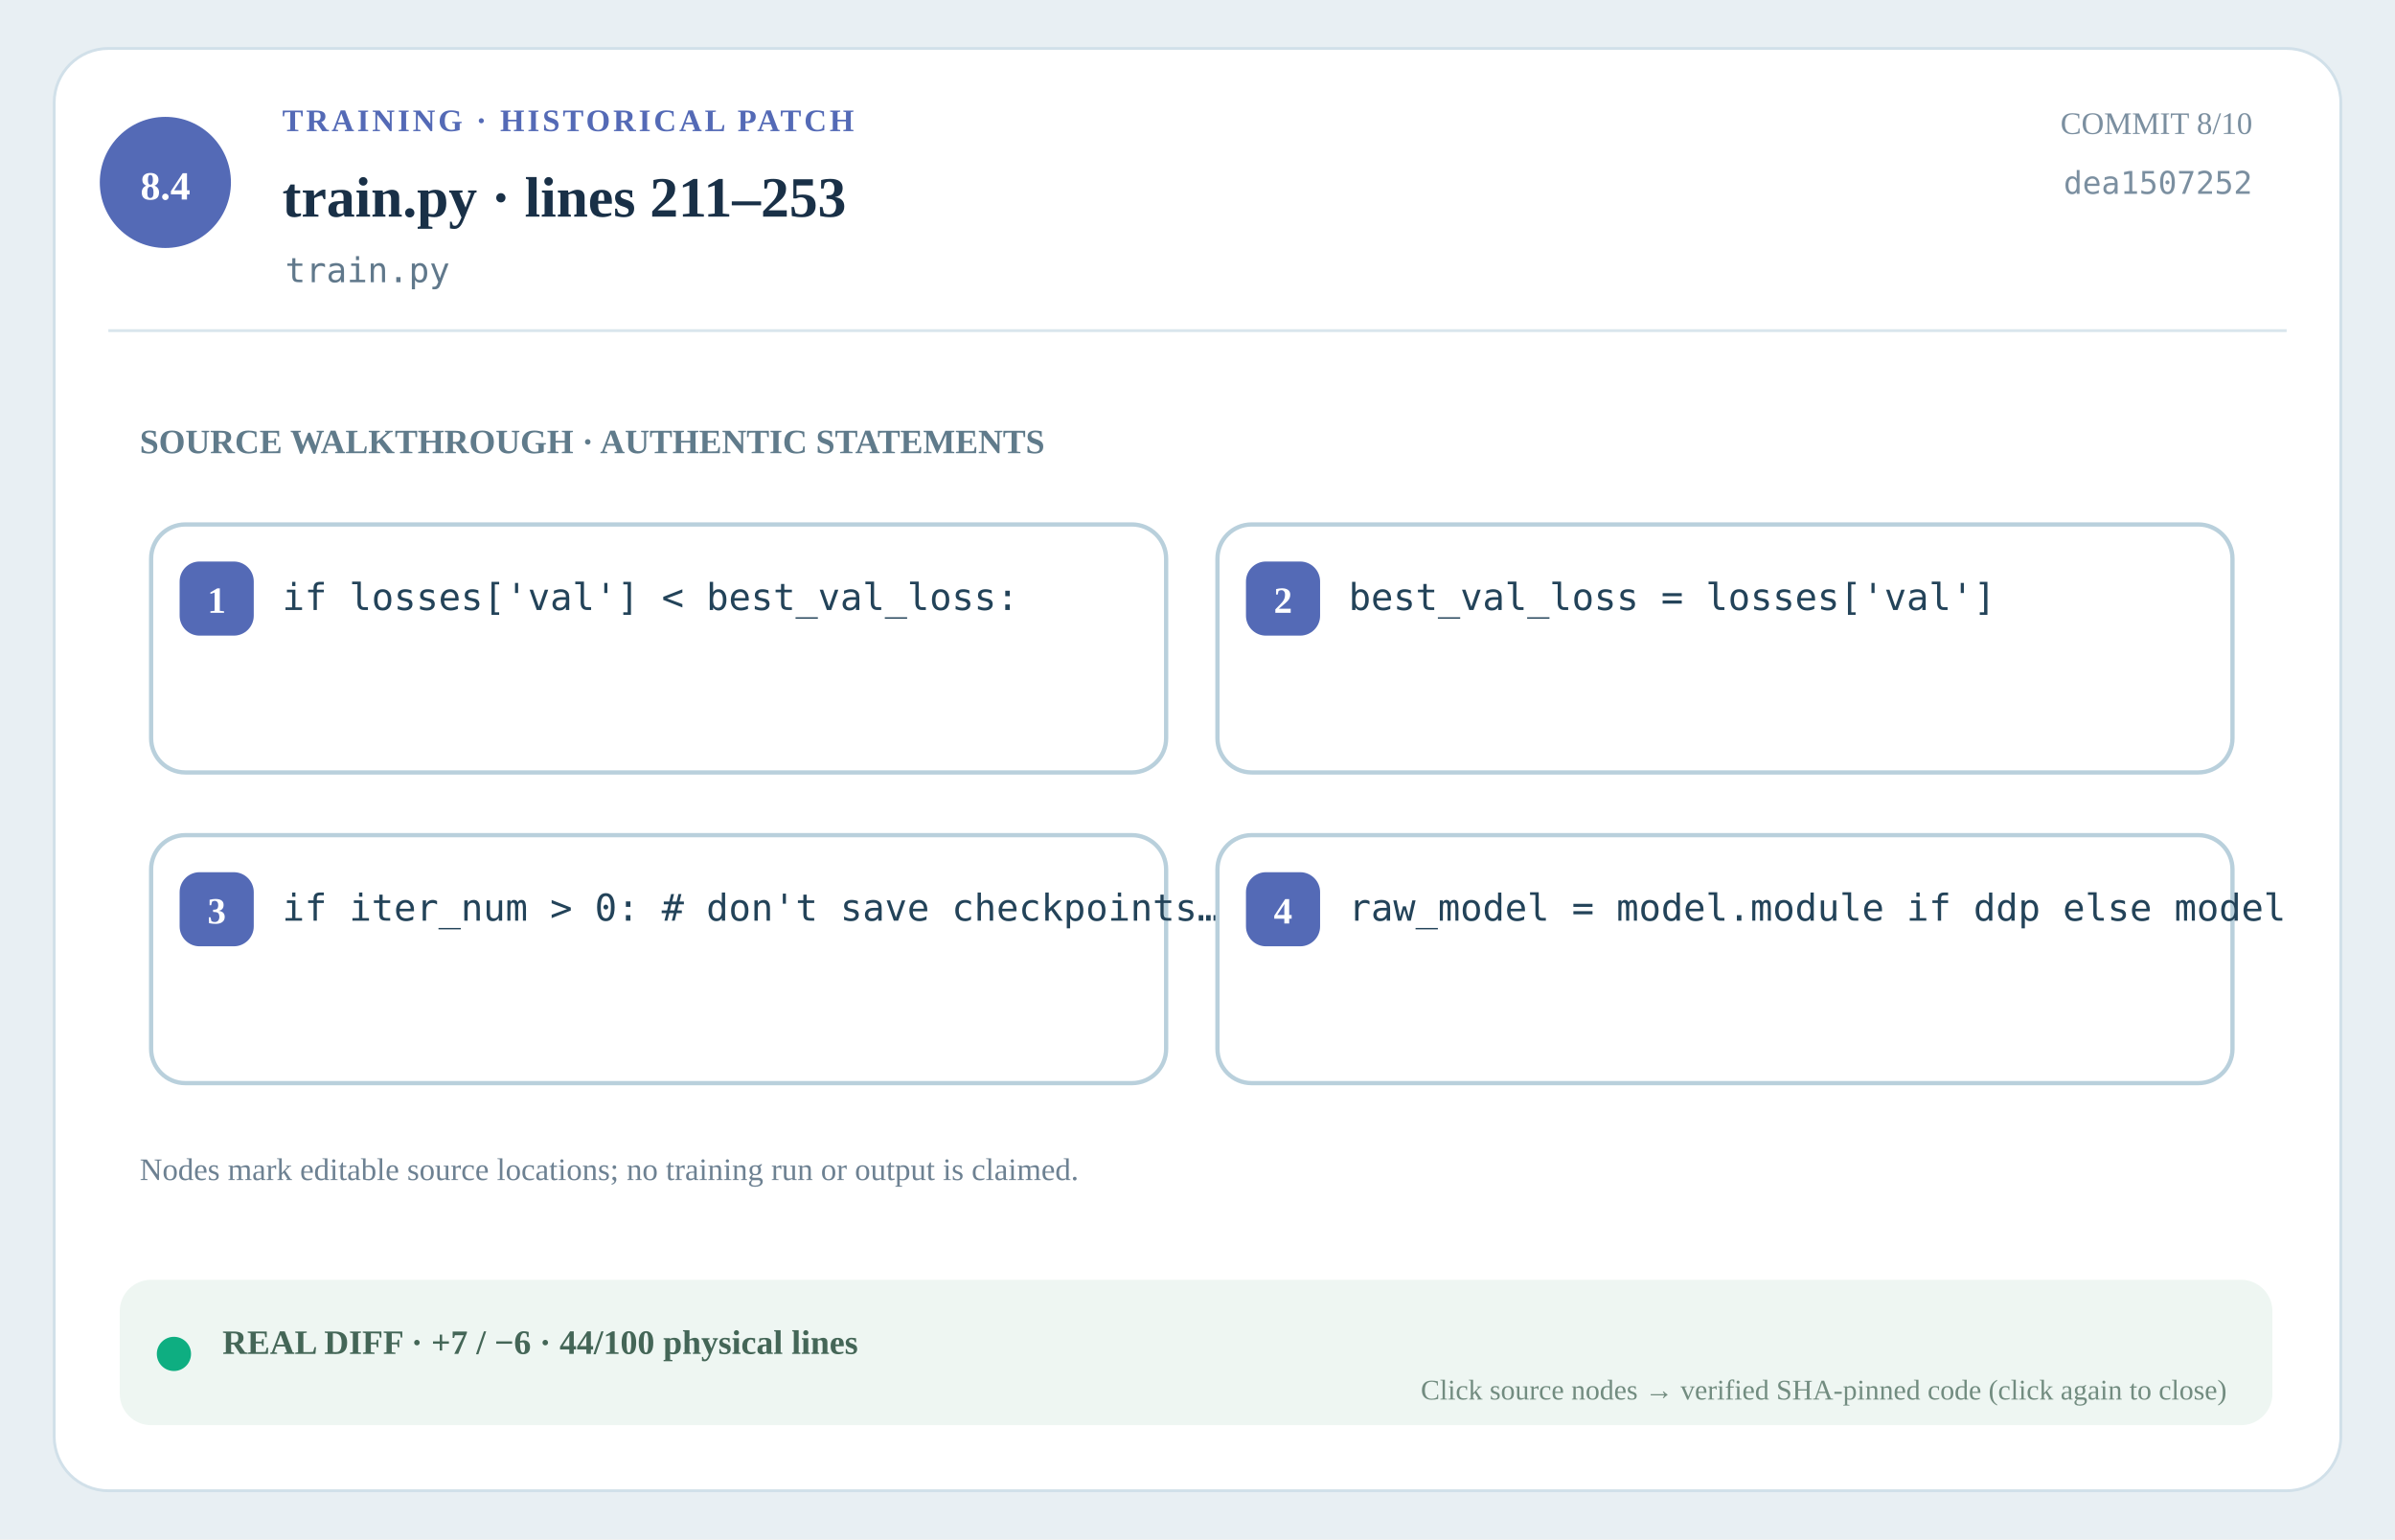
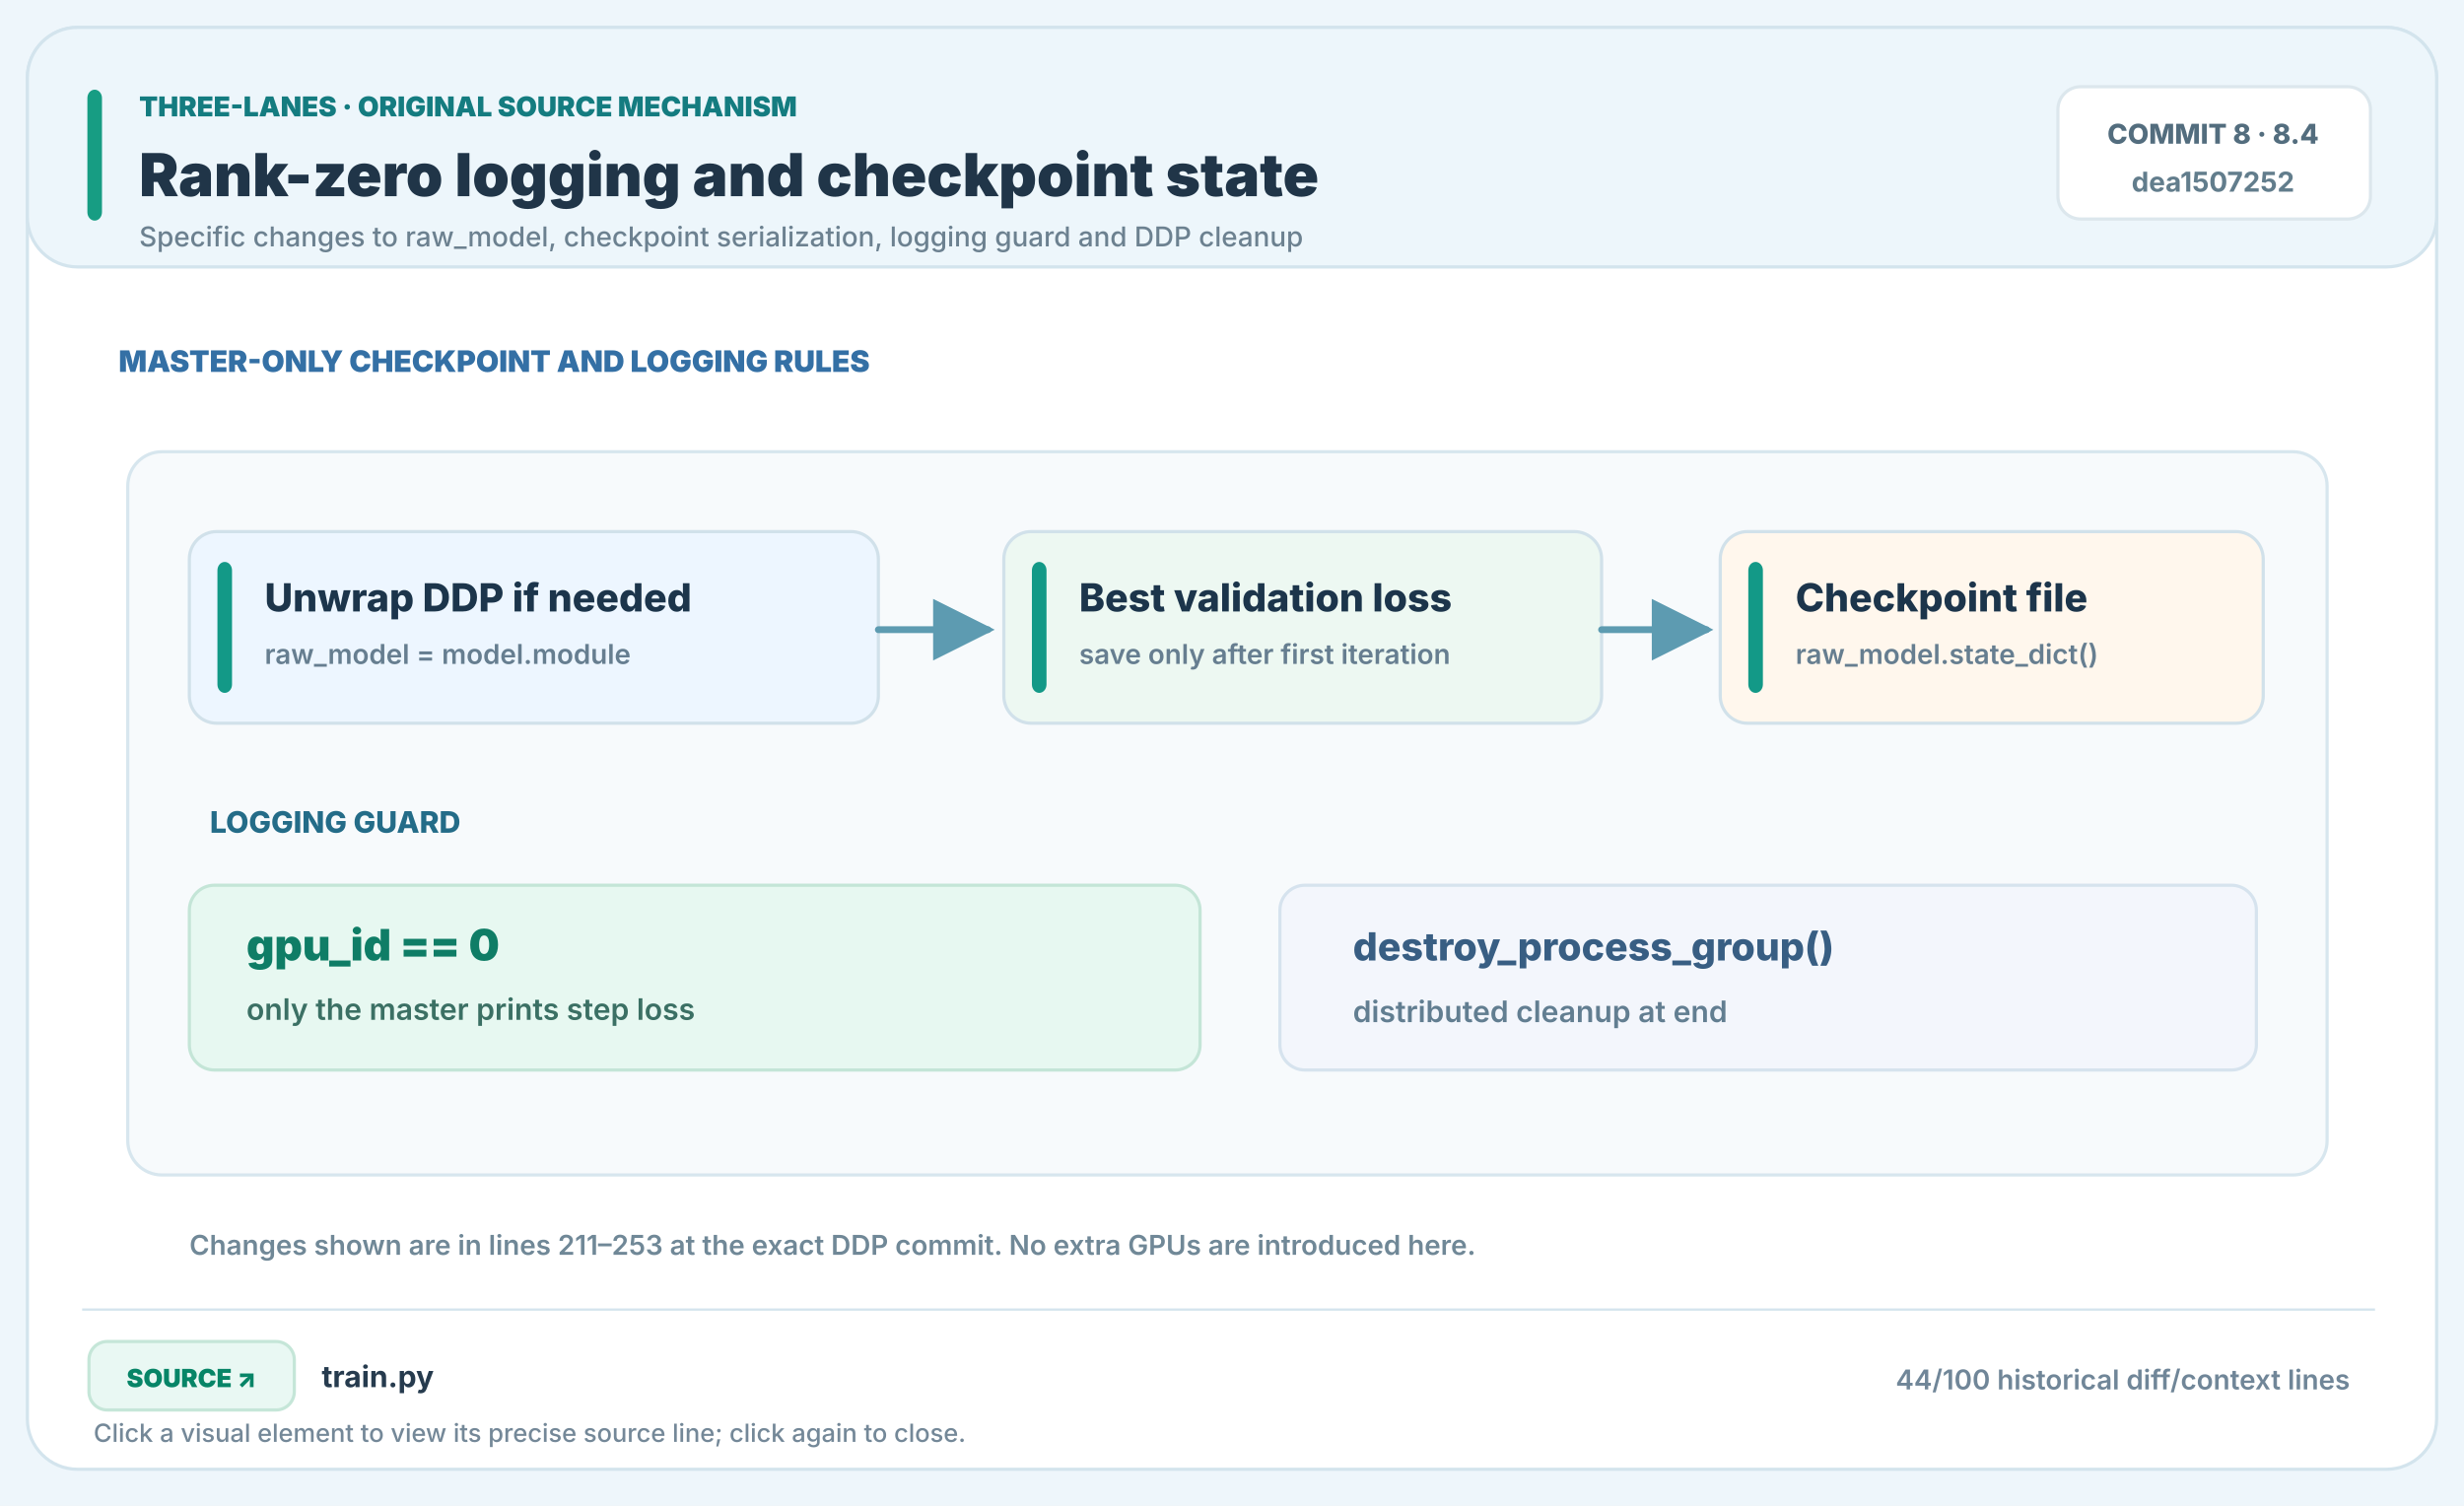
- <svg xmlns="http://www.w3.org/2000/svg" viewBox="0 0 840 540" role="img" aria-label="train.py · lines 211–253">
-   <rect width="840" height="540" fill="#e8eff3" />
-   <rect x="19" y="17" width="802" height="506" rx="19" fill="white" stroke="#d1e0e9" />
-   <path d="M38 116H802" stroke="#d9e6ed" />
-   <circle cx="58" cy="64" r="23" fill="#546ab6" />
-   <text x="58" y="70" text-anchor="middle" font-size="14" font-weight="800" fill="white">8.4</text>
-   <text x="99" y="46" font-size="11" font-weight="800" letter-spacing="1" fill="#546ab6">TRAINING · HISTORICAL PATCH</text>
-   <text x="99" y="76" font-size="20" font-weight="800" fill="#193047">train.py · lines 211–253</text>
-   <text x="100" y="99" font-size="12" fill="#60788b" font-family="monospace">train.py</text>
-   <text x="790" y="47" text-anchor="end" fill="#7b8fa0" font-size="11">COMMIT 8/10</text>
-   <text x="790" y="68" text-anchor="end" fill="#7b8fa0" font-family="monospace" font-size="11">dea1507252</text>
-   <text x="49" y="159" fill="#607b8b" font-size="12" font-weight="800">SOURCE WALKTHROUGH · AUTHENTIC STATEMENTS</text>
-   <g data-target="0" role="button" tabindex="0" aria-label="Inspect if losses['val'] &lt; best_val_loss:" style="cursor:pointer">
-     <rect x="53" y="184" width="356" height="87" rx="12" fill="white" stroke="#b9d0dc" stroke-width="1.5" />
-     <rect x="63" y="197" width="26" height="26" rx="7" fill="#546ab6" />
-     <text x="76" y="215" font-size="13" text-anchor="middle" font-weight="800" fill="white">1</text>
-     <text x="99" y="214" font-family="monospace" font-size="13" fill="#234359">if losses['val'] &lt; best_val_loss:</text>
+ <svg xmlns="http://www.w3.org/2000/svg" viewBox="0 0 1080 660" role="img" aria-label="Rank-zero logging and checkpoint state">
+   <defs>
+     <marker id="a" markerWidth="9" markerHeight="9" refX="8" refY="4.5" orient="auto">
+       <path d="M0 0L9 4.5L0 9Z" fill="#5d9bb1" />
+     </marker>
+   </defs>
+   <style>.src{cursor:pointer}.src:hover{filter:drop-shadow(0 1px 3px #71a4ab77)}.src:hover rect,.src:focus rect{stroke:#0a9b7c;stroke-width:2.5}text{pointer-events:none}</style>
+   <rect width="1080" height="660" fill="#eef6fb" />
+   <rect x="12" y="12" width="1056" height="632" rx="22" stroke="#d3e4ed" stroke-width="1.4" fill="white" />
+   <rect x="12" y="12" width="1056" height="105" rx="22" stroke="#d3e4ed" stroke-width="1.4" fill="#edf6fb" />
+   <rect x="39" y="40" width="5" height="56" rx="3" stroke="#179d83" stroke-width="1.4" fill="#179d83" />
+   <text x="61" y="51" text-anchor="start" font-family="Inter,system-ui,sans-serif" font-size="12" fill="#147c80" font-weight="850">THREE-LANES · ORIGINAL SOURCE MECHANISM</text>
+   <text x="61" y="86" text-anchor="start" font-family="Inter,system-ui,sans-serif" font-size="26" fill="#203548" font-weight="850">Rank-zero logging and checkpoint state</text>
+   <text x="61" y="108" text-anchor="start" font-family="Inter,system-ui,sans-serif" font-size="12" fill="#6c8190" font-weight="550">Specific changes to raw_model, checkpoint serialization, logging guard and DDP cleanup</text>
+   <rect x="902" y="38" width="137" height="58" rx="10" stroke="#dce7ed" stroke-width="1.4" fill="white" />
+   <text x="970" y="63" text-anchor="middle" font-family="Inter,system-ui,sans-serif" font-size="12" fill="#536d7e" font-weight="780">COMMIT 8 · 8.4</text>
+   <text x="970" y="84" text-anchor="middle" font-family="Inter,system-ui,sans-serif" font-size="12" fill="#627d8c" font-weight="670">dea1507252</text>
+   <path d="M36 574H1041" stroke="#d4e4ed" />
+   <g class="src" data-target="0" role="button" tabindex="0">
+     <rect x="39" y="588" width="90" height="30" rx="8" stroke="#c5e6d8" stroke-width="1.4" fill="#e9f8f3" />
+     <text x="84" y="608" text-anchor="middle" font-family="Inter,system-ui,sans-serif" font-size="11" fill="#078567" font-weight="850">SOURCE ↗</text>
  </g>
-   <g data-target="0" role="button" tabindex="0" aria-label="Inspect best_val_loss = losses['val']" style="cursor:pointer">
-     <rect x="427" y="184" width="356" height="87" rx="12" fill="white" stroke="#b9d0dc" stroke-width="1.5" />
-     <rect x="437" y="197" width="26" height="26" rx="7" fill="#546ab6" />
-     <text x="450" y="215" font-size="13" text-anchor="middle" font-weight="800" fill="white">2</text>
-     <text x="473" y="214" font-family="monospace" font-size="13" fill="#234359">best_val_loss = losses['val']</text>
+   <text x="141" y="608" text-anchor="start" font-family="Inter,system-ui,sans-serif" font-size="13" fill="#263b4e" font-weight="710">train.py</text>
+   <text x="1030" y="609" text-anchor="end" font-family="Inter,system-ui,sans-serif" font-size="12" fill="#708698" font-weight="620">44/100 historical diff/context lines</text>
+   <text x="41" y="632" text-anchor="start" font-family="Inter,system-ui,sans-serif" font-size="11" fill="#748898" font-weight="540">Click a visual element to view its precise source line; click again to close.</text>
+   <text x="52" y="163" text-anchor="start" font-family="Inter,system-ui,sans-serif" font-size="13" fill="#3470a5" font-weight="850">MASTER-ONLY CHECKPOINT AND LOGGING RULES</text>
+   <rect x="56" y="198" width="964" height="317" rx="15" stroke="#d7e6ee" stroke-width="1.4" fill="#f7fafc" />
+   <g class="src" data-target="0" role="button" tabindex="0">
+     <rect x="83" y="233" width="302" height="84" rx="12" stroke="#d1e1ea" stroke-width="1.4" fill="#edf6ff" />
+     <rect x="96" y="247" width="5" height="56" rx="3" stroke="#139987" stroke-width="1.4" fill="#139987" />
+     <text x="116" y="268" text-anchor="start" font-family="Inter,system-ui,sans-serif" font-size="17" fill="#1c354b" font-weight="790">Unwrap DDP if needed</text>
+     <text x="116" y="291" text-anchor="start" font-family="Inter,system-ui,sans-serif" font-size="12" fill="#667e90" font-weight="580">raw_model = model.module</text>
  </g>
-   <g data-target="0" role="button" tabindex="0" aria-label="Inspect if iter_num &gt; 0: # don't save checkpoints on very f…" style="cursor:pointer">
-     <rect x="53" y="293" width="356" height="87" rx="12" fill="white" stroke="#b9d0dc" stroke-width="1.5" />
-     <rect x="63" y="306" width="26" height="26" rx="7" fill="#546ab6" />
-     <text x="76" y="324" font-size="13" text-anchor="middle" font-weight="800" fill="white">3</text>
-     <text x="99" y="323" font-family="monospace" font-size="13" fill="#234359">if iter_num &gt; 0: # don't save checkpoints…</text>
+   <path d="M385 276H433" stroke="#5d9bb1" stroke-width="3" stroke-linecap="round" fill="none" marker-end="url(#a)" />
+   <g class="src" data-target="4" role="button" tabindex="0">
+     <rect x="440" y="233" width="262" height="84" rx="12" stroke="#d1e1ea" stroke-width="1.4" fill="#edf8f2" />
+     <rect x="453" y="247" width="5" height="56" rx="3" stroke="#139987" stroke-width="1.4" fill="#139987" />
+     <text x="473" y="268" text-anchor="start" font-family="Inter,system-ui,sans-serif" font-size="17" fill="#1c354b" font-weight="790">Best validation loss</text>
+     <text x="473" y="291" text-anchor="start" font-family="Inter,system-ui,sans-serif" font-size="12" fill="#667e90" font-weight="580">save only after first iteration</text>
  </g>
-   <g data-target="0" role="button" tabindex="0" aria-label="Inspect raw_model = model.module if ddp else model" style="cursor:pointer">
-     <rect x="427" y="293" width="356" height="87" rx="12" fill="white" stroke="#b9d0dc" stroke-width="1.5" />
-     <rect x="437" y="306" width="26" height="26" rx="7" fill="#546ab6" />
-     <text x="450" y="324" font-size="13" text-anchor="middle" font-weight="800" fill="white">4</text>
-     <text x="473" y="323" font-family="monospace" font-size="13" fill="#234359">raw_model = model.module if ddp else model</text>
+   <path d="M702 276H748" stroke="#5d9bb1" stroke-width="3" stroke-linecap="round" fill="none" marker-end="url(#a)" />
+   <g class="src" data-target="2" role="button" tabindex="0">
+     <rect x="754" y="233" width="238" height="84" rx="12" stroke="#d1e1ea" stroke-width="1.4" fill="#fff7ed" />
+     <rect x="767" y="247" width="5" height="56" rx="3" stroke="#139987" stroke-width="1.4" fill="#139987" />
+     <text x="787" y="268" text-anchor="start" font-family="Inter,system-ui,sans-serif" font-size="17" fill="#1c354b" font-weight="790">Checkpoint file</text>
+     <text x="787" y="291" text-anchor="start" font-family="Inter,system-ui,sans-serif" font-size="12" fill="#667e90" font-weight="580">raw_model.state_dict()</text>
  </g>
-   <text x="49" y="414" fill="#6d8192" font-size="11">Nodes mark editable source locations; no training run or output is claimed.</text>
-   <rect x="42" y="449" width="755" height="51" rx="11" fill="#eef6f2" />
-   <circle cx="61" cy="475" r="6" fill="#0eae81" />
-   <text x="78" y="475" font-size="12" font-weight="750" fill="#446657">REAL DIFF · +7 / −6 · 44/100 physical lines</text>
-   <text x="781" y="491" text-anchor="end" font-size="10" fill="#728c80">Click source nodes → verified SHA-pinned code (click again to close)</text>
+   <text x="92" y="365" text-anchor="start" font-family="Inter,system-ui,sans-serif" font-size="13" fill="#246c88" font-weight="840">LOGGING GUARD</text>
+   <rect x="83" y="388" width="443" height="81" rx="11" stroke="#c4e5d7" stroke-width="1.4" fill="#e7f8f1" />
+   <text x="108" y="421" text-anchor="start" font-family="Inter,system-ui,sans-serif" font-size="19" fill="#0f7d66" font-weight="850">gpu_id == 0</text>
+   <text x="108" y="447" text-anchor="start" font-family="Inter,system-ui,sans-serif" font-size="13" fill="#3b7064" font-weight="620">only the master prints step loss</text>
+   <rect x="561" y="388" width="428" height="81" rx="11" stroke="#d6e3ee" stroke-width="1.4" fill="#f3f6fc" />
+   <text x="593" y="421" text-anchor="start" font-family="Inter,system-ui,sans-serif" font-size="17" fill="#385e83" font-weight="790">destroy_process_group()</text>
+   <text x="593" y="448" text-anchor="start" font-family="Inter,system-ui,sans-serif" font-size="13" fill="#627e91" font-weight="620">distributed cleanup at end</text>
+   <text x="83" y="550" text-anchor="start" font-family="Inter,system-ui,sans-serif" font-size="12" fill="#708897" font-weight="570">Changes shown are in lines 211–253 at the exact DDP commit. No extra GPUs are introduced here.</text>
</svg>
